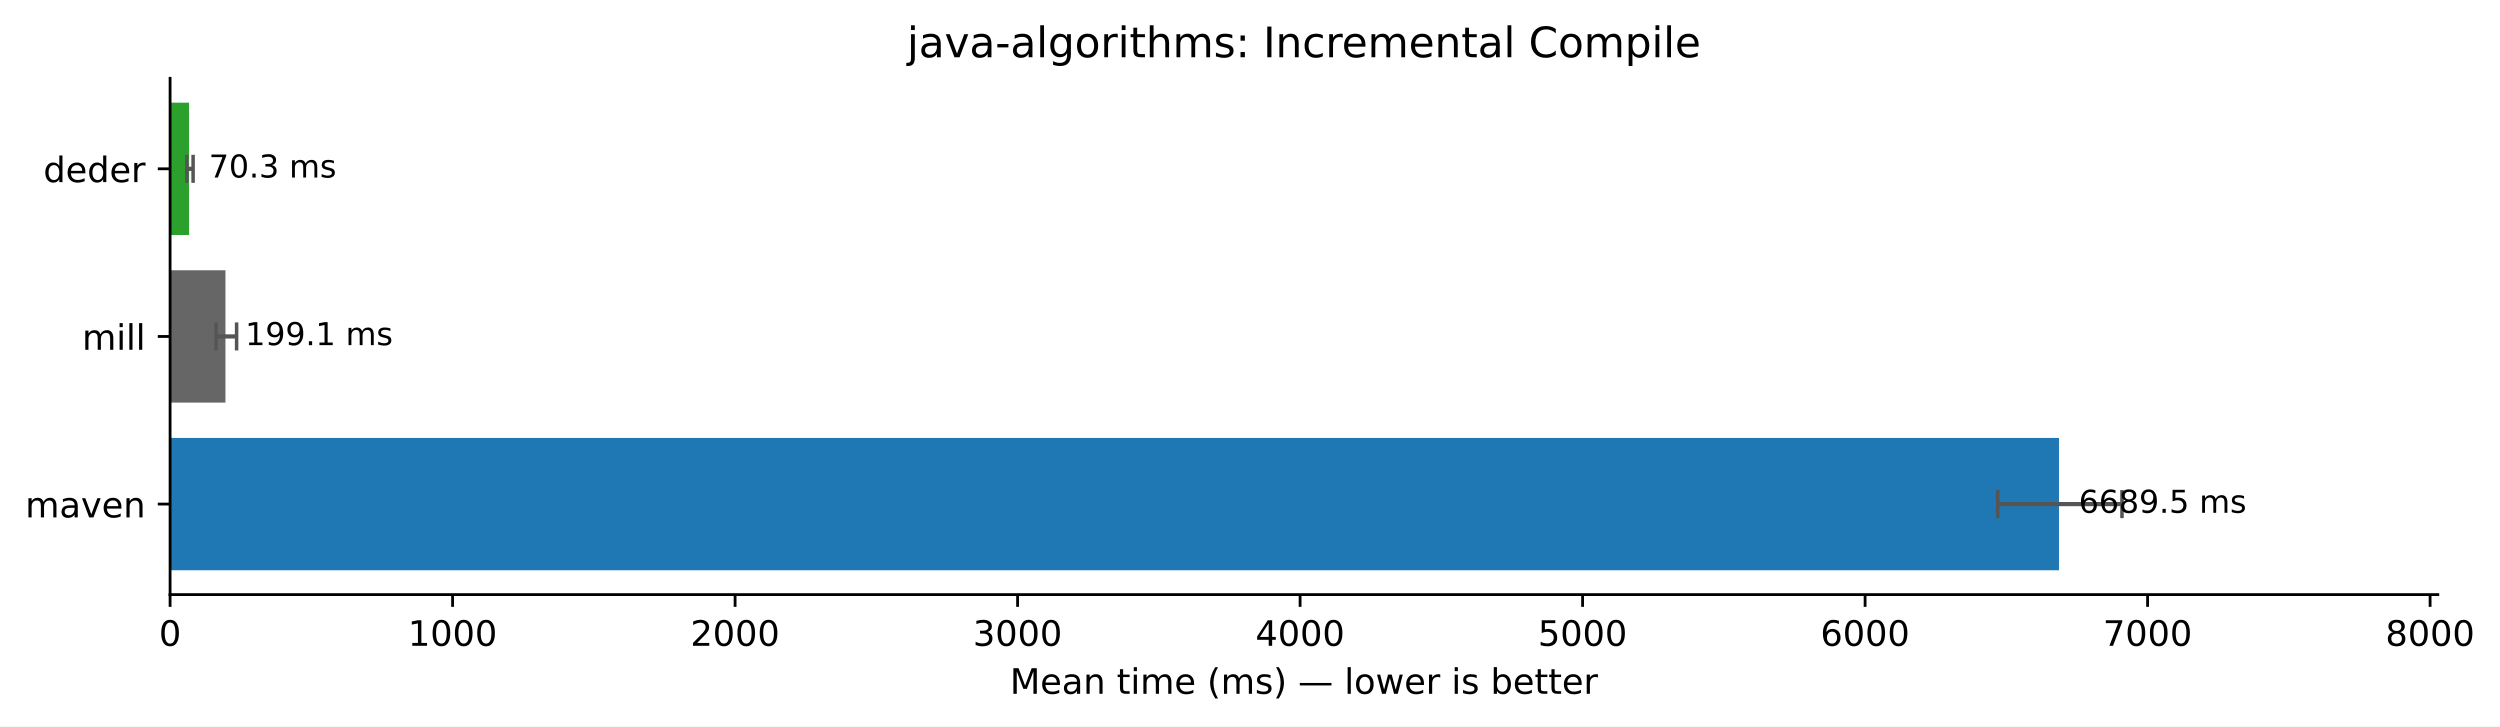
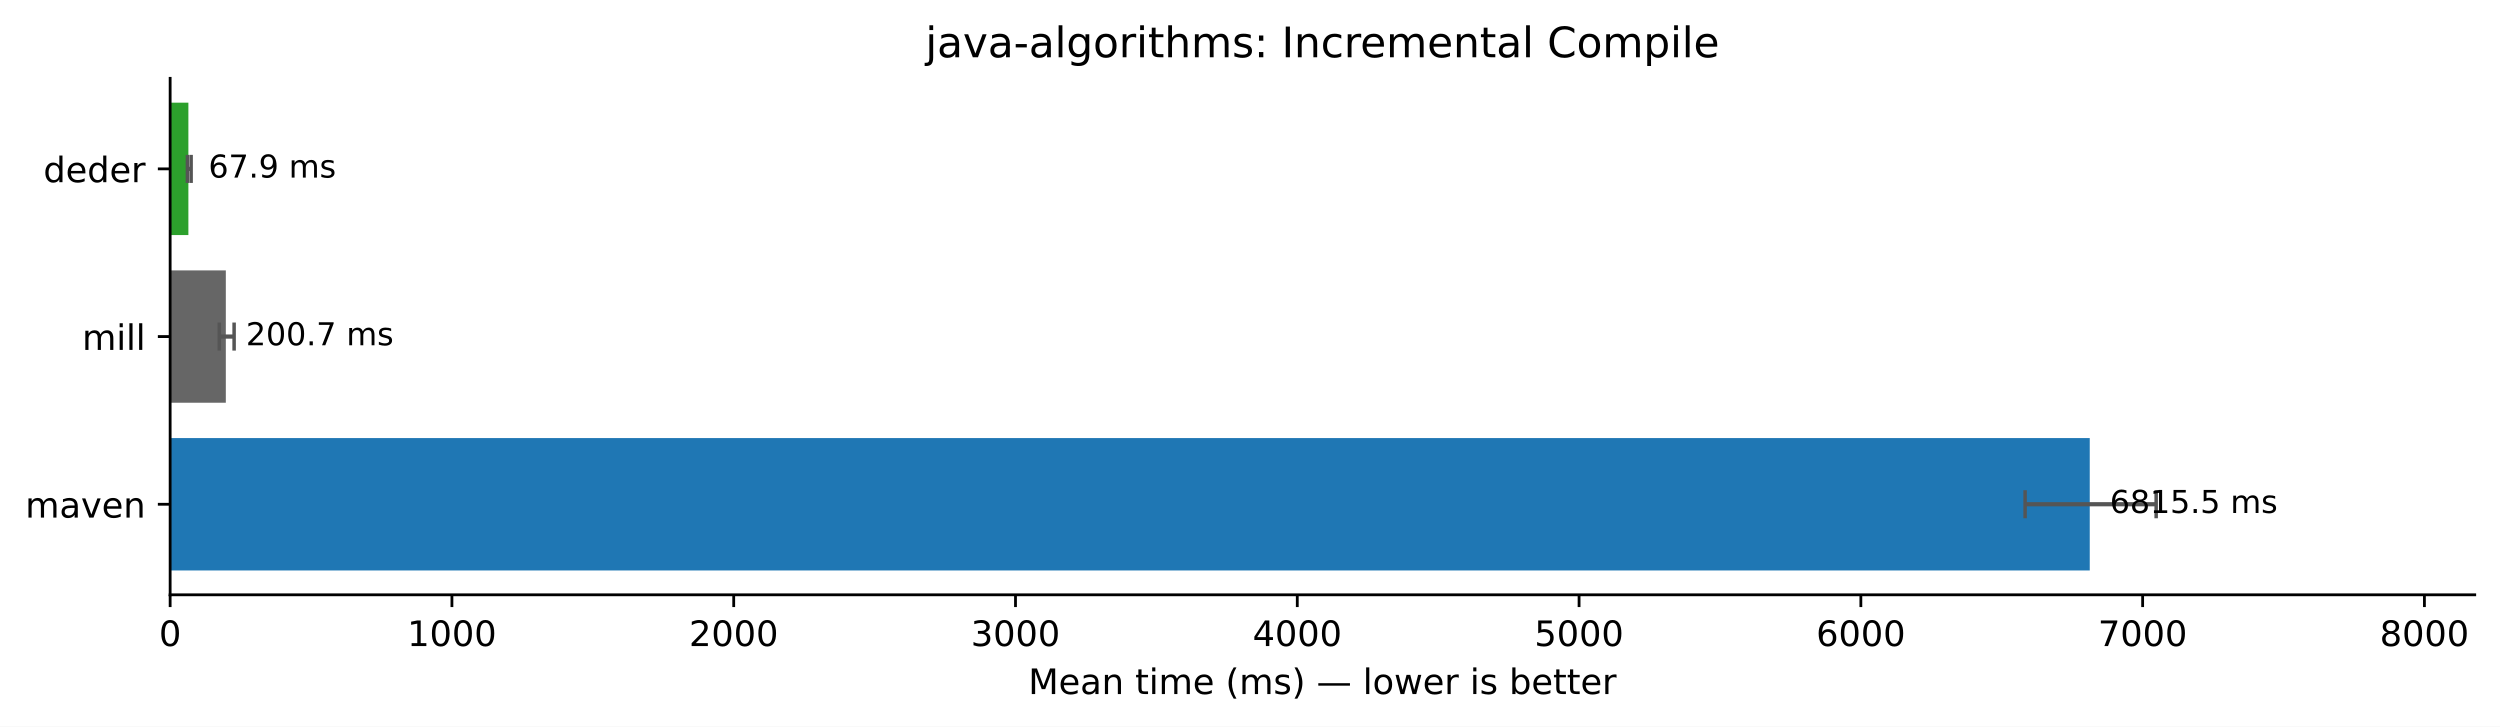
- <svg xmlns="http://www.w3.org/2000/svg" xmlns:xlink="http://www.w3.org/1999/xlink" width="712.567pt" height="207.034pt" viewBox="0 0 712.567 207.034" version="1.1">
+ <svg xmlns="http://www.w3.org/2000/svg" xmlns:xlink="http://www.w3.org/1999/xlink" width="712.325pt" height="207.034pt" viewBox="0 0 712.325 207.034" version="1.1">
  <defs>
    <style type="text/css">*{stroke-linejoin: round; stroke-linecap: butt}</style>
  </defs>
  <g id="figure_1">
    <g id="patch_1">
-       <path d="M 0 207.034  L 712.567 207.034  L 712.567 0  L 0 0  z " style="fill: #ffffff" />
+       <path d="M 0 207.034  L 712.325 207.034  L 712.325 0  L 0 0  z " style="fill: #ffffff" />
    </g>
    <g id="axes_1">
      <g id="patch_2">
-         <path d="M 48.478 169.478  L 694.845 169.478  L 694.845 22.318  L 48.478 22.318  z " style="fill: #ffffff" />
+         <path d="M 48.478 169.478  L 705.125 169.478  L 705.125 22.318  L 48.478 22.318  z " style="fill: #ffffff" />
      </g>
      <g id="patch_3">
-         <path d="M 48.478 162.789  L 587.117 162.789  L 587.117 124.566  L 48.478 124.566  z " clip-path="url(#p4e670e4df7)" style="fill: #1f77b4; stroke: #ffffff; stroke-width: 0.5; stroke-linejoin: miter" />
+         <path d="M 48.478 162.789  L 595.684 162.789  L 595.684 124.566  L 48.478 124.566  z " clip-path="url(#pfc5fda54a8)" style="fill: #1f77b4; stroke: #ffffff; stroke-width: 0.5; stroke-linejoin: miter" />
      </g>
      <g id="patch_4">
-         <path d="M 48.478 115.01  L 64.512 115.01  L 64.512 76.786  L 48.478 76.786  z " clip-path="url(#p4e670e4df7)" style="fill: #666666; stroke: #ffffff; stroke-width: 0.5; stroke-linejoin: miter" />
+         <path d="M 48.478 115.01  L 64.595 115.01  L 64.595 76.786  L 48.478 76.786  z " clip-path="url(#pfc5fda54a8)" style="fill: #666666; stroke: #ffffff; stroke-width: 0.5; stroke-linejoin: miter" />
      </g>
      <g id="patch_5">
-         <path d="M 48.478 67.231  L 54.138 67.231  L 54.138 29.007  L 48.478 29.007  z " clip-path="url(#p4e670e4df7)" style="fill: #2ca02c; stroke: #ffffff; stroke-width: 0.5; stroke-linejoin: miter" />
+         <path d="M 48.478 67.231  L 53.926 67.231  L 53.926 29.007  L 48.478 29.007  z " clip-path="url(#pfc5fda54a8)" style="fill: #2ca02c; stroke: #ffffff; stroke-width: 0.5; stroke-linejoin: miter" />
      </g>
      <g id="matplotlib.axis_1">
        <g id="xtick_1">
          <g id="line2d_1">
            <defs>
-               <path id="mee91431c97" d="M 0 0  L 0 3.5  " style="stroke: #000000; stroke-width: 0.8" />
+               <path id="m18e585e1a2" d="M 0 0  L 0 3.5  " style="stroke: #000000; stroke-width: 0.8" />
            </defs>
            <g>
-               <use xlink:href="#mee91431c97" x="48.478" y="169.478" style="stroke: #000000; stroke-width: 0.8" />
+               <use xlink:href="#m18e585e1a2" x="48.478" y="169.478" style="stroke: #000000; stroke-width: 0.8" />
            </g>
          </g>
          <g id="text_1">
            <g transform="translate(45.29688 184.0766) scale(0.1 -0.1)">
              <defs>
                <path id="DejaVuSans-30" d="M 2034 4250  Q 1547 4250 1301 3770  Q 1056 3291 1056 2328  Q 1056 1369 1301 889  Q 1547 409 2034 409  Q 2525 409 2770 889  Q 3016 1369 3016 2328  Q 3016 3291 2770 3770  Q 2525 4250 2034 4250  z M 2034 4750  Q 2819 4750 3233 4129  Q 3647 3509 3647 2328  Q 3647 1150 3233 529  Q 2819 -91 2034 -91  Q 1250 -91 836 529  Q 422 1150 422 2328  Q 422 3509 836 4129  Q 1250 4750 2034 4750  z " transform="scale(0.015625)" />
              </defs>
              <use xlink:href="#DejaVuSans-30" />
            </g>
          </g>
        </g>
        <g id="xtick_2">
          <g id="line2d_2">
            <g>
-               <use xlink:href="#mee91431c97" x="128.999" y="169.478" style="stroke: #000000; stroke-width: 0.8" />
+               <use xlink:href="#m18e585e1a2" x="128.767" y="169.478" style="stroke: #000000; stroke-width: 0.8" />
            </g>
          </g>
          <g id="text_2">
-             <g transform="translate(116.2736 184.0766) scale(0.1 -0.1)">
+             <g transform="translate(116.0421 184.0766) scale(0.1 -0.1)">
              <defs>
                <path id="DejaVuSans-31" d="M 794 531  L 1825 531  L 1825 4091  L 703 3866  L 703 4441  L 1819 4666  L 2450 4666  L 2450 531  L 3481 531  L 3481 0  L 794 0  L 794 531  z " transform="scale(0.015625)" />
              </defs>
              <use xlink:href="#DejaVuSans-31" />
              <use xlink:href="#DejaVuSans-30" transform="translate(63.62305 0)" />
              <use xlink:href="#DejaVuSans-30" transform="translate(127.2461 0)" />
              <use xlink:href="#DejaVuSans-30" transform="translate(190.8691 0)" />
            </g>
          </g>
        </g>
        <g id="xtick_3">
          <g id="line2d_3">
            <g>
-               <use xlink:href="#mee91431c97" x="209.519" y="169.478" style="stroke: #000000; stroke-width: 0.8" />
+               <use xlink:href="#m18e585e1a2" x="209.056" y="169.478" style="stroke: #000000; stroke-width: 0.8" />
            </g>
          </g>
          <g id="text_3">
-             <g transform="translate(196.7941 184.0766) scale(0.1 -0.1)">
+             <g transform="translate(196.331 184.0766) scale(0.1 -0.1)">
              <defs>
                <path id="DejaVuSans-32" d="M 1228 531  L 3431 531  L 3431 0  L 469 0  L 469 531  Q 828 903 1448 1529  Q 2069 2156 2228 2338  Q 2531 2678 2651 2914  Q 2772 3150 2772 3378  Q 2772 3750 2511 3984  Q 2250 4219 1831 4219  Q 1534 4219 1204 4116  Q 875 4013 500 3803  L 500 4441  Q 881 4594 1212 4672  Q 1544 4750 1819 4750  Q 2544 4750 2975 4387  Q 3406 4025 3406 3419  Q 3406 3131 3298 2873  Q 3191 2616 2906 2266  Q 2828 2175 2409 1742  Q 1991 1309 1228 531  z " transform="scale(0.015625)" />
              </defs>
              <use xlink:href="#DejaVuSans-32" />
              <use xlink:href="#DejaVuSans-30" transform="translate(63.62305 0)" />
              <use xlink:href="#DejaVuSans-30" transform="translate(127.2461 0)" />
              <use xlink:href="#DejaVuSans-30" transform="translate(190.8691 0)" />
            </g>
          </g>
        </g>
        <g id="xtick_4">
          <g id="line2d_4">
            <g>
-               <use xlink:href="#mee91431c97" x="290.04" y="169.478" style="stroke: #000000; stroke-width: 0.8" />
+               <use xlink:href="#m18e585e1a2" x="289.345" y="169.478" style="stroke: #000000; stroke-width: 0.8" />
            </g>
          </g>
          <g id="text_4">
-             <g transform="translate(277.3145 184.0766) scale(0.1 -0.1)">
+             <g transform="translate(276.6199 184.0766) scale(0.1 -0.1)">
              <defs>
                <path id="DejaVuSans-33" d="M 2597 2516  Q 3050 2419 3304 2112  Q 3559 1806 3559 1356  Q 3559 666 3084 287  Q 2609 -91 1734 -91  Q 1441 -91 1130 -33  Q 819 25 488 141  L 488 750  Q 750 597 1062 519  Q 1375 441 1716 441  Q 2309 441 2620 675  Q 2931 909 2931 1356  Q 2931 1769 2642 2001  Q 2353 2234 1838 2234  L 1294 2234  L 1294 2753  L 1863 2753  Q 2328 2753 2575 2939  Q 2822 3125 2822 3475  Q 2822 3834 2567 4026  Q 2313 4219 1838 4219  Q 1578 4219 1281 4162  Q 984 4106 628 3988  L 628 4550  Q 988 4650 1302 4700  Q 1616 4750 1894 4750  Q 2613 4750 3031 4423  Q 3450 4097 3450 3541  Q 3450 3153 3228 2886  Q 3006 2619 2597 2516  z " transform="scale(0.015625)" />
              </defs>
              <use xlink:href="#DejaVuSans-33" />
              <use xlink:href="#DejaVuSans-30" transform="translate(63.62305 0)" />
              <use xlink:href="#DejaVuSans-30" transform="translate(127.2461 0)" />
              <use xlink:href="#DejaVuSans-30" transform="translate(190.8691 0)" />
            </g>
          </g>
        </g>
        <g id="xtick_5">
          <g id="line2d_5">
            <g>
-               <use xlink:href="#mee91431c97" x="370.56" y="169.478" style="stroke: #000000; stroke-width: 0.8" />
+               <use xlink:href="#m18e585e1a2" x="369.634" y="169.478" style="stroke: #000000; stroke-width: 0.8" />
            </g>
          </g>
          <g id="text_5">
-             <g transform="translate(357.835 184.0766) scale(0.1 -0.1)">
+             <g transform="translate(356.9088 184.0766) scale(0.1 -0.1)">
              <defs>
                <path id="DejaVuSans-34" d="M 2419 4116  L 825 1625  L 2419 1625  L 2419 4116  z M 2253 4666  L 3047 4666  L 3047 1625  L 3713 1625  L 3713 1100  L 3047 1100  L 3047 0  L 2419 0  L 2419 1100  L 313 1100  L 313 1709  L 2253 4666  z " transform="scale(0.015625)" />
              </defs>
              <use xlink:href="#DejaVuSans-34" />
              <use xlink:href="#DejaVuSans-30" transform="translate(63.62305 0)" />
              <use xlink:href="#DejaVuSans-30" transform="translate(127.2461 0)" />
              <use xlink:href="#DejaVuSans-30" transform="translate(190.8691 0)" />
            </g>
          </g>
        </g>
        <g id="xtick_6">
          <g id="line2d_6">
            <g>
-               <use xlink:href="#mee91431c97" x="451.08" y="169.478" style="stroke: #000000; stroke-width: 0.8" />
+               <use xlink:href="#m18e585e1a2" x="449.923" y="169.478" style="stroke: #000000; stroke-width: 0.8" />
            </g>
          </g>
          <g id="text_6">
-             <g transform="translate(438.3555 184.0766) scale(0.1 -0.1)">
+             <g transform="translate(437.1978 184.0766) scale(0.1 -0.1)">
              <defs>
                <path id="DejaVuSans-35" d="M 691 4666  L 3169 4666  L 3169 4134  L 1269 4134  L 1269 2991  Q 1406 3038 1543 3061  Q 1681 3084 1819 3084  Q 2600 3084 3056 2656  Q 3513 2228 3513 1497  Q 3513 744 3044 326  Q 2575 -91 1722 -91  Q 1428 -91 1123 -41  Q 819 9 494 109  L 494 744  Q 775 591 1075 516  Q 1375 441 1709 441  Q 2250 441 2565 725  Q 2881 1009 2881 1497  Q 2881 1984 2565 2268  Q 2250 2553 1709 2553  Q 1456 2553 1204 2497  Q 953 2441 691 2322  L 691 4666  z " transform="scale(0.015625)" />
              </defs>
              <use xlink:href="#DejaVuSans-35" />
              <use xlink:href="#DejaVuSans-30" transform="translate(63.62305 0)" />
              <use xlink:href="#DejaVuSans-30" transform="translate(127.2461 0)" />
              <use xlink:href="#DejaVuSans-30" transform="translate(190.8691 0)" />
            </g>
          </g>
        </g>
        <g id="xtick_7">
          <g id="line2d_7">
            <g>
-               <use xlink:href="#mee91431c97" x="531.601" y="169.478" style="stroke: #000000; stroke-width: 0.8" />
+               <use xlink:href="#m18e585e1a2" x="530.212" y="169.478" style="stroke: #000000; stroke-width: 0.8" />
            </g>
          </g>
          <g id="text_7">
-             <g transform="translate(518.876 184.0766) scale(0.1 -0.1)">
+             <g transform="translate(517.4867 184.0766) scale(0.1 -0.1)">
              <defs>
                <path id="DejaVuSans-36" d="M 2113 2584  Q 1688 2584 1439 2293  Q 1191 2003 1191 1497  Q 1191 994 1439 701  Q 1688 409 2113 409  Q 2538 409 2786 701  Q 3034 994 3034 1497  Q 3034 2003 2786 2293  Q 2538 2584 2113 2584  z M 3366 4563  L 3366 3988  Q 3128 4100 2886 4159  Q 2644 4219 2406 4219  Q 1781 4219 1451 3797  Q 1122 3375 1075 2522  Q 1259 2794 1537 2939  Q 1816 3084 2150 3084  Q 2853 3084 3261 2657  Q 3669 2231 3669 1497  Q 3669 778 3244 343  Q 2819 -91 2113 -91  Q 1303 -91 875 529  Q 447 1150 447 2328  Q 447 3434 972 4092  Q 1497 4750 2381 4750  Q 2619 4750 2861 4703  Q 3103 4656 3366 4563  z " transform="scale(0.015625)" />
              </defs>
              <use xlink:href="#DejaVuSans-36" />
              <use xlink:href="#DejaVuSans-30" transform="translate(63.62305 0)" />
              <use xlink:href="#DejaVuSans-30" transform="translate(127.2461 0)" />
              <use xlink:href="#DejaVuSans-30" transform="translate(190.8691 0)" />
            </g>
          </g>
        </g>
        <g id="xtick_8">
          <g id="line2d_8">
            <g>
-               <use xlink:href="#mee91431c97" x="612.121" y="169.478" style="stroke: #000000; stroke-width: 0.8" />
+               <use xlink:href="#m18e585e1a2" x="610.501" y="169.478" style="stroke: #000000; stroke-width: 0.8" />
            </g>
          </g>
          <g id="text_8">
-             <g transform="translate(599.3964 184.0766) scale(0.1 -0.1)">
+             <g transform="translate(597.7756 184.0766) scale(0.1 -0.1)">
              <defs>
                <path id="DejaVuSans-37" d="M 525 4666  L 3525 4666  L 3525 4397  L 1831 0  L 1172 0  L 2766 4134  L 525 4134  L 525 4666  z " transform="scale(0.015625)" />
              </defs>
              <use xlink:href="#DejaVuSans-37" />
              <use xlink:href="#DejaVuSans-30" transform="translate(63.62305 0)" />
              <use xlink:href="#DejaVuSans-30" transform="translate(127.2461 0)" />
              <use xlink:href="#DejaVuSans-30" transform="translate(190.8691 0)" />
            </g>
          </g>
        </g>
        <g id="xtick_9">
          <g id="line2d_9">
            <g>
-               <use xlink:href="#mee91431c97" x="692.642" y="169.478" style="stroke: #000000; stroke-width: 0.8" />
+               <use xlink:href="#m18e585e1a2" x="690.79" y="169.478" style="stroke: #000000; stroke-width: 0.8" />
            </g>
          </g>
          <g id="text_9">
-             <g transform="translate(679.9169 184.0766) scale(0.1 -0.1)">
+             <g transform="translate(678.0646 184.0766) scale(0.1 -0.1)">
              <defs>
                <path id="DejaVuSans-38" d="M 2034 2216  Q 1584 2216 1326 1975  Q 1069 1734 1069 1313  Q 1069 891 1326 650  Q 1584 409 2034 409  Q 2484 409 2743 651  Q 3003 894 3003 1313  Q 3003 1734 2745 1975  Q 2488 2216 2034 2216  z M 1403 2484  Q 997 2584 770 2862  Q 544 3141 544 3541  Q 544 4100 942 4425  Q 1341 4750 2034 4750  Q 2731 4750 3128 4425  Q 3525 4100 3525 3541  Q 3525 3141 3298 2862  Q 3072 2584 2669 2484  Q 3125 2378 3379 2068  Q 3634 1759 3634 1313  Q 3634 634 3220 271  Q 2806 -91 2034 -91  Q 1263 -91 848 271  Q 434 634 434 1313  Q 434 1759 690 2068  Q 947 2378 1403 2484  z M 1172 3481  Q 1172 3119 1398 2916  Q 1625 2713 2034 2713  Q 2441 2713 2670 2916  Q 2900 3119 2900 3481  Q 2900 3844 2670 4047  Q 2441 4250 2034 4250  Q 1625 4250 1398 4047  Q 1172 3844 1172 3481  z " transform="scale(0.015625)" />
              </defs>
              <use xlink:href="#DejaVuSans-38" />
              <use xlink:href="#DejaVuSans-30" transform="translate(63.62305 0)" />
              <use xlink:href="#DejaVuSans-30" transform="translate(127.2461 0)" />
              <use xlink:href="#DejaVuSans-30" transform="translate(190.8691 0)" />
            </g>
          </g>
        </g>
        <g id="text_10">
-           <g transform="translate(287.8648 197.7547) scale(0.1 -0.1)">
+           <g transform="translate(293.0046 197.7547) scale(0.1 -0.1)">
            <defs>
              <path id="DejaVuSans-4d" d="M 628 4666  L 1569 4666  L 2759 1491  L 3956 4666  L 4897 4666  L 4897 0  L 4281 0  L 4281 4097  L 3078 897  L 2444 897  L 1241 4097  L 1241 0  L 628 0  L 628 4666  z " transform="scale(0.015625)" />
              <path id="DejaVuSans-65" d="M 3597 1894  L 3597 1613  L 953 1613  Q 991 1019 1311 708  Q 1631 397 2203 397  Q 2534 397 2845 478  Q 3156 559 3463 722  L 3463 178  Q 3153 47 2828 -22  Q 2503 -91 2169 -91  Q 1331 -91 842 396  Q 353 884 353 1716  Q 353 2575 817 3079  Q 1281 3584 2069 3584  Q 2775 3584 3186 3129  Q 3597 2675 3597 1894  z M 3022 2063  Q 3016 2534 2758 2815  Q 2500 3097 2075 3097  Q 1594 3097 1305 2825  Q 1016 2553 972 2059  L 3022 2063  z " transform="scale(0.015625)" />
              <path id="DejaVuSans-61" d="M 2194 1759  Q 1497 1759 1228 1600  Q 959 1441 959 1056  Q 959 750 1161 570  Q 1363 391 1709 391  Q 2188 391 2477 730  Q 2766 1069 2766 1631  L 2766 1759  L 2194 1759  z M 3341 1997  L 3341 0  L 2766 0  L 2766 531  Q 2569 213 2275 61  Q 1981 -91 1556 -91  Q 1019 -91 701 211  Q 384 513 384 1019  Q 384 1609 779 1909  Q 1175 2209 1959 2209  L 2766 2209  L 2766 2266  Q 2766 2663 2505 2880  Q 2244 3097 1772 3097  Q 1472 3097 1187 3025  Q 903 2953 641 2809  L 641 3341  Q 956 3463 1253 3523  Q 1550 3584 1831 3584  Q 2591 3584 2966 3190  Q 3341 2797 3341 1997  z " transform="scale(0.015625)" />
              <path id="DejaVuSans-6e" d="M 3513 2113  L 3513 0  L 2938 0  L 2938 2094  Q 2938 2591 2744 2837  Q 2550 3084 2163 3084  Q 1697 3084 1428 2787  Q 1159 2491 1159 1978  L 1159 0  L 581 0  L 581 3500  L 1159 3500  L 1159 2956  Q 1366 3272 1645 3428  Q 1925 3584 2291 3584  Q 2894 3584 3203 3211  Q 3513 2838 3513 2113  z " transform="scale(0.015625)" />
              <path id="DejaVuSans-20" transform="scale(0.015625)" />
              <path id="DejaVuSans-74" d="M 1172 4494  L 1172 3500  L 2356 3500  L 2356 3053  L 1172 3053  L 1172 1153  Q 1172 725 1289 603  Q 1406 481 1766 481  L 2356 481  L 2356 0  L 1766 0  Q 1100 0 847 248  Q 594 497 594 1153  L 594 3053  L 172 3053  L 172 3500  L 594 3500  L 594 4494  L 1172 4494  z " transform="scale(0.015625)" />
              <path id="DejaVuSans-69" d="M 603 3500  L 1178 3500  L 1178 0  L 603 0  L 603 3500  z M 603 4863  L 1178 4863  L 1178 4134  L 603 4134  L 603 4863  z " transform="scale(0.015625)" />
              <path id="DejaVuSans-6d" d="M 3328 2828  Q 3544 3216 3844 3400  Q 4144 3584 4550 3584  Q 5097 3584 5394 3201  Q 5691 2819 5691 2113  L 5691 0  L 5113 0  L 5113 2094  Q 5113 2597 4934 2840  Q 4756 3084 4391 3084  Q 3944 3084 3684 2787  Q 3425 2491 3425 1978  L 3425 0  L 2847 0  L 2847 2094  Q 2847 2600 2669 2842  Q 2491 3084 2119 3084  Q 1678 3084 1418 2786  Q 1159 2488 1159 1978  L 1159 0  L 581 0  L 581 3500  L 1159 3500  L 1159 2956  Q 1356 3278 1631 3431  Q 1906 3584 2284 3584  Q 2666 3584 2933 3390  Q 3200 3197 3328 2828  z " transform="scale(0.015625)" />
              <path id="DejaVuSans-28" d="M 1984 4856  Q 1566 4138 1362 3434  Q 1159 2731 1159 2009  Q 1159 1288 1364 580  Q 1569 -128 1984 -844  L 1484 -844  Q 1016 -109 783 600  Q 550 1309 550 2009  Q 550 2706 781 3412  Q 1013 4119 1484 4856  L 1984 4856  z " transform="scale(0.015625)" />
              <path id="DejaVuSans-73" d="M 2834 3397  L 2834 2853  Q 2591 2978 2328 3040  Q 2066 3103 1784 3103  Q 1356 3103 1142 2972  Q 928 2841 928 2578  Q 928 2378 1081 2264  Q 1234 2150 1697 2047  L 1894 2003  Q 2506 1872 2764 1633  Q 3022 1394 3022 966  Q 3022 478 2636 193  Q 2250 -91 1575 -91  Q 1294 -91 989 -36  Q 684 19 347 128  L 347 722  Q 666 556 975 473  Q 1284 391 1588 391  Q 1994 391 2212 530  Q 2431 669 2431 922  Q 2431 1156 2273 1281  Q 2116 1406 1581 1522  L 1381 1569  Q 847 1681 609 1914  Q 372 2147 372 2553  Q 372 3047 722 3315  Q 1072 3584 1716 3584  Q 2034 3584 2315 3537  Q 2597 3491 2834 3397  z " transform="scale(0.015625)" />
              <path id="DejaVuSans-29" d="M 513 4856  L 1013 4856  Q 1481 4119 1714 3412  Q 1947 2706 1947 2009  Q 1947 1309 1714 600  Q 1481 -109 1013 -844  L 513 -844  Q 928 -128 1133 580  Q 1338 1288 1338 2009  Q 1338 2731 1133 3434  Q 928 4138 513 4856  z " transform="scale(0.015625)" />
              <path id="DejaVuSans-2014" d="M 313 1978  L 6088 1978  L 6088 1528  L 313 1528  L 313 1978  z " transform="scale(0.015625)" />
              <path id="DejaVuSans-6c" d="M 603 4863  L 1178 4863  L 1178 0  L 603 0  L 603 4863  z " transform="scale(0.015625)" />
              <path id="DejaVuSans-6f" d="M 1959 3097  Q 1497 3097 1228 2736  Q 959 2375 959 1747  Q 959 1119 1226 758  Q 1494 397 1959 397  Q 2419 397 2687 759  Q 2956 1122 2956 1747  Q 2956 2369 2687 2733  Q 2419 3097 1959 3097  z M 1959 3584  Q 2709 3584 3137 3096  Q 3566 2609 3566 1747  Q 3566 888 3137 398  Q 2709 -91 1959 -91  Q 1206 -91 779 398  Q 353 888 353 1747  Q 353 2609 779 3096  Q 1206 3584 1959 3584  z " transform="scale(0.015625)" />
              <path id="DejaVuSans-77" d="M 269 3500  L 844 3500  L 1563 769  L 2278 3500  L 2956 3500  L 3675 769  L 4391 3500  L 4966 3500  L 4050 0  L 3372 0  L 2619 2869  L 1863 0  L 1184 0  L 269 3500  z " transform="scale(0.015625)" />
              <path id="DejaVuSans-72" d="M 2631 2963  Q 2534 3019 2420 3045  Q 2306 3072 2169 3072  Q 1681 3072 1420 2755  Q 1159 2438 1159 1844  L 1159 0  L 581 0  L 581 3500  L 1159 3500  L 1159 2956  Q 1341 3275 1631 3429  Q 1922 3584 2338 3584  Q 2397 3584 2469 3576  Q 2541 3569 2628 3553  L 2631 2963  z " transform="scale(0.015625)" />
              <path id="DejaVuSans-62" d="M 3116 1747  Q 3116 2381 2855 2742  Q 2594 3103 2138 3103  Q 1681 3103 1420 2742  Q 1159 2381 1159 1747  Q 1159 1113 1420 752  Q 1681 391 2138 391  Q 2594 391 2855 752  Q 3116 1113 3116 1747  z M 1159 2969  Q 1341 3281 1617 3432  Q 1894 3584 2278 3584  Q 2916 3584 3314 3078  Q 3713 2572 3713 1747  Q 3713 922 3314 415  Q 2916 -91 2278 -91  Q 1894 -91 1617 61  Q 1341 213 1159 525  L 1159 0  L 581 0  L 581 4863  L 1159 4863  L 1159 2969  z " transform="scale(0.015625)" />
            </defs>
            <use xlink:href="#DejaVuSans-4d" />
            <use xlink:href="#DejaVuSans-65" transform="translate(86.2793 0)" />
            <use xlink:href="#DejaVuSans-61" transform="translate(147.8027 0)" />
            <use xlink:href="#DejaVuSans-6e" transform="translate(209.082 0)" />
            <use xlink:href="#DejaVuSans-20" transform="translate(272.4609 0)" />
            <use xlink:href="#DejaVuSans-74" transform="translate(304.248 0)" />
            <use xlink:href="#DejaVuSans-69" transform="translate(343.457 0)" />
            <use xlink:href="#DejaVuSans-6d" transform="translate(371.2402 0)" />
            <use xlink:href="#DejaVuSans-65" transform="translate(468.6523 0)" />
            <use xlink:href="#DejaVuSans-20" transform="translate(530.1758 0)" />
            <use xlink:href="#DejaVuSans-28" transform="translate(561.9629 0)" />
            <use xlink:href="#DejaVuSans-6d" transform="translate(600.9766 0)" />
            <use xlink:href="#DejaVuSans-73" transform="translate(698.3887 0)" />
            <use xlink:href="#DejaVuSans-29" transform="translate(750.4883 0)" />
            <use xlink:href="#DejaVuSans-20" transform="translate(789.502 0)" />
            <use xlink:href="#DejaVuSans-2014" transform="translate(821.2891 0)" />
            <use xlink:href="#DejaVuSans-20" transform="translate(921.2891 0)" />
            <use xlink:href="#DejaVuSans-6c" transform="translate(953.0762 0)" />
            <use xlink:href="#DejaVuSans-6f" transform="translate(980.8594 0)" />
            <use xlink:href="#DejaVuSans-77" transform="translate(1042.041 0)" />
            <use xlink:href="#DejaVuSans-65" transform="translate(1123.828 0)" />
            <use xlink:href="#DejaVuSans-72" transform="translate(1185.352 0)" />
            <use xlink:href="#DejaVuSans-20" transform="translate(1226.465 0)" />
            <use xlink:href="#DejaVuSans-69" transform="translate(1258.252 0)" />
            <use xlink:href="#DejaVuSans-73" transform="translate(1286.035 0)" />
            <use xlink:href="#DejaVuSans-20" transform="translate(1338.135 0)" />
            <use xlink:href="#DejaVuSans-62" transform="translate(1369.922 0)" />
            <use xlink:href="#DejaVuSans-65" transform="translate(1433.398 0)" />
            <use xlink:href="#DejaVuSans-74" transform="translate(1494.922 0)" />
            <use xlink:href="#DejaVuSans-74" transform="translate(1534.131 0)" />
            <use xlink:href="#DejaVuSans-65" transform="translate(1573.34 0)" />
            <use xlink:href="#DejaVuSans-72" transform="translate(1634.863 0)" />
          </g>
        </g>
      </g>
      <g id="matplotlib.axis_2">
        <g id="ytick_1">
          <g id="line2d_10">
            <defs>
-               <path id="m3d2eb8fe8b" d="M 0 0  L -3.5 0  " style="stroke: #000000; stroke-width: 0.8" />
+               <path id="m6024bbb07e" d="M 0 0  L -3.5 0  " style="stroke: #000000; stroke-width: 0.8" />
            </defs>
            <g>
-               <use xlink:href="#m3d2eb8fe8b" x="48.478" y="143.677" style="stroke: #000000; stroke-width: 0.8" />
+               <use xlink:href="#m6024bbb07e" x="48.478" y="143.677" style="stroke: #000000; stroke-width: 0.8" />
            </g>
          </g>
          <g id="text_11">
            <g transform="translate(7.2 147.4766) scale(0.1 -0.1)">
              <defs>
                <path id="DejaVuSans-76" d="M 191 3500  L 800 3500  L 1894 563  L 2988 3500  L 3597 3500  L 2284 0  L 1503 0  L 191 3500  z " transform="scale(0.015625)" />
              </defs>
              <use xlink:href="#DejaVuSans-6d" />
              <use xlink:href="#DejaVuSans-61" transform="translate(97.41211 0)" />
              <use xlink:href="#DejaVuSans-76" transform="translate(158.6914 0)" />
              <use xlink:href="#DejaVuSans-65" transform="translate(217.8711 0)" />
              <use xlink:href="#DejaVuSans-6e" transform="translate(279.3945 0)" />
            </g>
          </g>
        </g>
        <g id="ytick_2">
          <g id="line2d_11">
            <g>
-               <use xlink:href="#m3d2eb8fe8b" x="48.478" y="95.898" style="stroke: #000000; stroke-width: 0.8" />
+               <use xlink:href="#m6024bbb07e" x="48.478" y="95.898" style="stroke: #000000; stroke-width: 0.8" />
            </g>
          </g>
          <g id="text_12">
            <g transform="translate(23.40312 99.69734) scale(0.1 -0.1)">
              <use xlink:href="#DejaVuSans-6d" />
              <use xlink:href="#DejaVuSans-69" transform="translate(97.41211 0)" />
              <use xlink:href="#DejaVuSans-6c" transform="translate(125.1953 0)" />
              <use xlink:href="#DejaVuSans-6c" transform="translate(152.9785 0)" />
            </g>
          </g>
        </g>
        <g id="ytick_3">
          <g id="line2d_12">
            <g>
-               <use xlink:href="#m3d2eb8fe8b" x="48.478" y="48.119" style="stroke: #000000; stroke-width: 0.8" />
+               <use xlink:href="#m6024bbb07e" x="48.478" y="48.119" style="stroke: #000000; stroke-width: 0.8" />
            </g>
          </g>
          <g id="text_13">
            <g transform="translate(12.36406 51.91812) scale(0.1 -0.1)">
              <defs>
                <path id="DejaVuSans-64" d="M 2906 2969  L 2906 4863  L 3481 4863  L 3481 0  L 2906 0  L 2906 525  Q 2725 213 2448 61  Q 2172 -91 1784 -91  Q 1150 -91 751 415  Q 353 922 353 1747  Q 353 2572 751 3078  Q 1150 3584 1784 3584  Q 2172 3584 2448 3432  Q 2725 3281 2906 2969  z M 947 1747  Q 947 1113 1208 752  Q 1469 391 1925 391  Q 2381 391 2643 752  Q 2906 1113 2906 1747  Q 2906 2381 2643 2742  Q 2381 3103 1925 3103  Q 1469 3103 1208 2742  Q 947 2381 947 1747  z " transform="scale(0.015625)" />
              </defs>
              <use xlink:href="#DejaVuSans-64" />
              <use xlink:href="#DejaVuSans-65" transform="translate(63.47656 0)" />
              <use xlink:href="#DejaVuSans-64" transform="translate(125 0)" />
              <use xlink:href="#DejaVuSans-65" transform="translate(188.4766 0)" />
              <use xlink:href="#DejaVuSans-72" transform="translate(250 0)" />
            </g>
          </g>
        </g>
      </g>
      <g id="LineCollection_1">
-         <path d="M 569.417 143.677  L 604.818 143.677  " clip-path="url(#p4e670e4df7)" style="fill: none; stroke: #555555; stroke-width: 1.2" />
-         <path d="M 61.587 95.898  L 67.438 95.898  " clip-path="url(#p4e670e4df7)" style="fill: none; stroke: #555555; stroke-width: 1.2" />
-         <path d="M 53.237 48.119  L 55.04 48.119  " clip-path="url(#p4e670e4df7)" style="fill: none; stroke: #555555; stroke-width: 1.2" />
+         <path d="M 577.011 143.677  L 614.356 143.677  " clip-path="url(#pfc5fda54a8)" style="fill: none; stroke: #555555; stroke-width: 1.2" />
+         <path d="M 62.484 95.898  L 66.706 95.898  " clip-path="url(#pfc5fda54a8)" style="fill: none; stroke: #555555; stroke-width: 1.2" />
+         <path d="M 53.396 48.119  L 54.457 48.119  " clip-path="url(#pfc5fda54a8)" style="fill: none; stroke: #555555; stroke-width: 1.2" />
      </g>
      <g id="line2d_13">
        <defs>
-           <path id="m8f0d459f68" d="M 0 4  L 0 -4  " style="stroke: #555555" />
+           <path id="m79a3b94dd8" d="M 0 4  L 0 -4  " style="stroke: #555555" />
        </defs>
-         <g clip-path="url(#p4e670e4df7)">
-           <use xlink:href="#m8f0d459f68" x="569.417" y="143.677" style="fill: #1f77b4; stroke: #555555" />
-           <use xlink:href="#m8f0d459f68" x="61.587" y="95.898" style="fill: #1f77b4; stroke: #555555" />
-           <use xlink:href="#m8f0d459f68" x="53.237" y="48.119" style="fill: #1f77b4; stroke: #555555" />
+         <g clip-path="url(#pfc5fda54a8)">
+           <use xlink:href="#m79a3b94dd8" x="577.011" y="143.677" style="fill: #1f77b4; stroke: #555555" />
+           <use xlink:href="#m79a3b94dd8" x="62.484" y="95.898" style="fill: #1f77b4; stroke: #555555" />
+           <use xlink:href="#m79a3b94dd8" x="53.396" y="48.119" style="fill: #1f77b4; stroke: #555555" />
        </g>
      </g>
      <g id="line2d_14">
-         <g clip-path="url(#p4e670e4df7)">
-           <use xlink:href="#m8f0d459f68" x="604.818" y="143.677" style="fill: #1f77b4; stroke: #555555" />
-           <use xlink:href="#m8f0d459f68" x="67.438" y="95.898" style="fill: #1f77b4; stroke: #555555" />
-           <use xlink:href="#m8f0d459f68" x="55.04" y="48.119" style="fill: #1f77b4; stroke: #555555" />
+         <g clip-path="url(#pfc5fda54a8)">
+           <use xlink:href="#m79a3b94dd8" x="614.356" y="143.677" style="fill: #1f77b4; stroke: #555555" />
+           <use xlink:href="#m79a3b94dd8" x="66.706" y="95.898" style="fill: #1f77b4; stroke: #555555" />
+           <use xlink:href="#m79a3b94dd8" x="54.457" y="48.119" style="fill: #1f77b4; stroke: #555555" />
        </g>
      </g>
      <g id="patch_6">
        <path d="M 48.478 169.478  L 48.478 22.318  " style="fill: none; stroke: #000000; stroke-width: 0.8; stroke-linejoin: miter; stroke-linecap: square" />
      </g>
      <g id="patch_7">
-         <path d="M 48.478 169.478  L 694.845 169.478  " style="fill: none; stroke: #000000; stroke-width: 0.8; stroke-linejoin: miter; stroke-linecap: square" />
+         <path d="M 48.478 169.478  L 705.125 169.478  " style="fill: none; stroke: #000000; stroke-width: 0.8; stroke-linejoin: miter; stroke-linecap: square" />
      </g>
      <g id="text_14">
-         <g transform="translate(592.5038 146.1608) scale(0.09 -0.09)">
+         <g transform="translate(601.1558 146.1608) scale(0.09 -0.09)">
          <defs>
-             <path id="DejaVuSans-39" d="M 703 97  L 703 672  Q 941 559 1184 500  Q 1428 441 1663 441  Q 2288 441 2617 861  Q 2947 1281 2994 2138  Q 2813 1869 2534 1725  Q 2256 1581 1919 1581  Q 1219 1581 811 2004  Q 403 2428 403 3163  Q 403 3881 828 4315  Q 1253 4750 1959 4750  Q 2769 4750 3195 4129  Q 3622 3509 3622 2328  Q 3622 1225 3098 567  Q 2575 -91 1691 -91  Q 1453 -91 1209 -44  Q 966 3 703 97  z M 1959 2075  Q 2384 2075 2632 2365  Q 2881 2656 2881 3163  Q 2881 3666 2632 3958  Q 2384 4250 1959 4250  Q 1534 4250 1286 3958  Q 1038 3666 1038 3163  Q 1038 2656 1286 2365  Q 1534 2075 1959 2075  z " transform="scale(0.015625)" />
            <path id="DejaVuSans-2e" d="M 684 794  L 1344 794  L 1344 0  L 684 0  L 684 794  z " transform="scale(0.015625)" />
          </defs>
          <use xlink:href="#DejaVuSans-36" />
-           <use xlink:href="#DejaVuSans-36" transform="translate(63.62305 0)" />
-           <use xlink:href="#DejaVuSans-38" transform="translate(127.2461 0)" />
-           <use xlink:href="#DejaVuSans-39" transform="translate(190.8691 0)" />
+           <use xlink:href="#DejaVuSans-38" transform="translate(63.62305 0)" />
+           <use xlink:href="#DejaVuSans-31" transform="translate(127.2461 0)" />
+           <use xlink:href="#DejaVuSans-35" transform="translate(190.8691 0)" />
          <use xlink:href="#DejaVuSans-2e" transform="translate(254.4922 0)" />
          <use xlink:href="#DejaVuSans-35" transform="translate(286.2793 0)" />
          <use xlink:href="#DejaVuSans-20" transform="translate(349.9023 0)" />
          <use xlink:href="#DejaVuSans-6d" transform="translate(381.6895 0)" />
          <use xlink:href="#DejaVuSans-73" transform="translate(479.1016 0)" />
        </g>
      </g>
      <g id="text_15">
-         <g transform="translate(69.89852 98.38156) scale(0.09 -0.09)">
-           <use xlink:href="#DejaVuSans-31" />
-           <use xlink:href="#DejaVuSans-39" transform="translate(63.62305 0)" />
-           <use xlink:href="#DejaVuSans-39" transform="translate(127.2461 0)" />
+         <g transform="translate(70.0675 98.38156) scale(0.09 -0.09)">
+           <use xlink:href="#DejaVuSans-32" />
+           <use xlink:href="#DejaVuSans-30" transform="translate(63.62305 0)" />
+           <use xlink:href="#DejaVuSans-30" transform="translate(127.2461 0)" />
          <use xlink:href="#DejaVuSans-2e" transform="translate(190.8691 0)" />
-           <use xlink:href="#DejaVuSans-31" transform="translate(222.6562 0)" />
+           <use xlink:href="#DejaVuSans-37" transform="translate(222.6562 0)" />
          <use xlink:href="#DejaVuSans-20" transform="translate(286.2793 0)" />
          <use xlink:href="#DejaVuSans-6d" transform="translate(318.0664 0)" />
          <use xlink:href="#DejaVuSans-73" transform="translate(415.4785 0)" />
        </g>
      </g>
      <g id="text_16">
-         <g transform="translate(59.52471 50.60234) scale(0.09 -0.09)">
-           <use xlink:href="#DejaVuSans-37" />
-           <use xlink:href="#DejaVuSans-30" transform="translate(63.62305 0)" />
+         <g transform="translate(59.39849 50.60234) scale(0.09 -0.09)">
+           <defs>
+             <path id="DejaVuSans-39" d="M 703 97  L 703 672  Q 941 559 1184 500  Q 1428 441 1663 441  Q 2288 441 2617 861  Q 2947 1281 2994 2138  Q 2813 1869 2534 1725  Q 2256 1581 1919 1581  Q 1219 1581 811 2004  Q 403 2428 403 3163  Q 403 3881 828 4315  Q 1253 4750 1959 4750  Q 2769 4750 3195 4129  Q 3622 3509 3622 2328  Q 3622 1225 3098 567  Q 2575 -91 1691 -91  Q 1453 -91 1209 -44  Q 966 3 703 97  z M 1959 2075  Q 2384 2075 2632 2365  Q 2881 2656 2881 3163  Q 2881 3666 2632 3958  Q 2384 4250 1959 4250  Q 1534 4250 1286 3958  Q 1038 3666 1038 3163  Q 1038 2656 1286 2365  Q 1534 2075 1959 2075  z " transform="scale(0.015625)" />
+           </defs>
+           <use xlink:href="#DejaVuSans-36" />
+           <use xlink:href="#DejaVuSans-37" transform="translate(63.62305 0)" />
          <use xlink:href="#DejaVuSans-2e" transform="translate(127.2461 0)" />
-           <use xlink:href="#DejaVuSans-33" transform="translate(159.0332 0)" />
+           <use xlink:href="#DejaVuSans-39" transform="translate(159.0332 0)" />
          <use xlink:href="#DejaVuSans-20" transform="translate(222.6562 0)" />
          <use xlink:href="#DejaVuSans-6d" transform="translate(254.4434 0)" />
          <use xlink:href="#DejaVuSans-73" transform="translate(351.8555 0)" />
        </g>
      </g>
      <g id="text_17">
-         <g transform="translate(258.5383 16.31812) scale(0.12 -0.12)">
+         <g transform="translate(263.678 16.31812) scale(0.12 -0.12)">
          <defs>
            <path id="DejaVuSans-6a" d="M 603 3500  L 1178 3500  L 1178 -63  Q 1178 -731 923 -1031  Q 669 -1331 103 -1331  L -116 -1331  L -116 -844  L 38 -844  Q 366 -844 484 -692  Q 603 -541 603 -63  L 603 3500  z M 603 4863  L 1178 4863  L 1178 4134  L 603 4134  L 603 4863  z " transform="scale(0.015625)" />
            <path id="DejaVuSans-2d" d="M 313 2009  L 1997 2009  L 1997 1497  L 313 1497  L 313 2009  z " transform="scale(0.015625)" />
            <path id="DejaVuSans-67" d="M 2906 1791  Q 2906 2416 2648 2759  Q 2391 3103 1925 3103  Q 1463 3103 1205 2759  Q 947 2416 947 1791  Q 947 1169 1205 825  Q 1463 481 1925 481  Q 2391 481 2648 825  Q 2906 1169 2906 1791  z M 3481 434  Q 3481 -459 3084 -895  Q 2688 -1331 1869 -1331  Q 1566 -1331 1297 -1286  Q 1028 -1241 775 -1147  L 775 -588  Q 1028 -725 1275 -790  Q 1522 -856 1778 -856  Q 2344 -856 2625 -561  Q 2906 -266 2906 331  L 2906 616  Q 2728 306 2450 153  Q 2172 0 1784 0  Q 1141 0 747 490  Q 353 981 353 1791  Q 353 2603 747 3093  Q 1141 3584 1784 3584  Q 2172 3584 2450 3431  Q 2728 3278 2906 2969  L 2906 3500  L 3481 3500  L 3481 434  z " transform="scale(0.015625)" />
            <path id="DejaVuSans-68" d="M 3513 2113  L 3513 0  L 2938 0  L 2938 2094  Q 2938 2591 2744 2837  Q 2550 3084 2163 3084  Q 1697 3084 1428 2787  Q 1159 2491 1159 1978  L 1159 0  L 581 0  L 581 4863  L 1159 4863  L 1159 2956  Q 1366 3272 1645 3428  Q 1925 3584 2291 3584  Q 2894 3584 3203 3211  Q 3513 2838 3513 2113  z " transform="scale(0.015625)" />
            <path id="DejaVuSans-3a" d="M 750 794  L 1409 794  L 1409 0  L 750 0  L 750 794  z M 750 3309  L 1409 3309  L 1409 2516  L 750 2516  L 750 3309  z " transform="scale(0.015625)" />
            <path id="DejaVuSans-49" d="M 628 4666  L 1259 4666  L 1259 0  L 628 0  L 628 4666  z " transform="scale(0.015625)" />
            <path id="DejaVuSans-63" d="M 3122 3366  L 3122 2828  Q 2878 2963 2633 3030  Q 2388 3097 2138 3097  Q 1578 3097 1268 2742  Q 959 2388 959 1747  Q 959 1106 1268 751  Q 1578 397 2138 397  Q 2388 397 2633 464  Q 2878 531 3122 666  L 3122 134  Q 2881 22 2623 -34  Q 2366 -91 2075 -91  Q 1284 -91 818 406  Q 353 903 353 1747  Q 353 2603 823 3093  Q 1294 3584 2113 3584  Q 2378 3584 2631 3529  Q 2884 3475 3122 3366  z " transform="scale(0.015625)" />
            <path id="DejaVuSans-43" d="M 4122 4306  L 4122 3641  Q 3803 3938 3442 4084  Q 3081 4231 2675 4231  Q 1875 4231 1450 3742  Q 1025 3253 1025 2328  Q 1025 1406 1450 917  Q 1875 428 2675 428  Q 3081 428 3442 575  Q 3803 722 4122 1019  L 4122 359  Q 3791 134 3420 21  Q 3050 -91 2638 -91  Q 1578 -91 968 557  Q 359 1206 359 2328  Q 359 3453 968 4101  Q 1578 4750 2638 4750  Q 3056 4750 3426 4639  Q 3797 4528 4122 4306  z " transform="scale(0.015625)" />
            <path id="DejaVuSans-70" d="M 1159 525  L 1159 -1331  L 581 -1331  L 581 3500  L 1159 3500  L 1159 2969  Q 1341 3281 1617 3432  Q 1894 3584 2278 3584  Q 2916 3584 3314 3078  Q 3713 2572 3713 1747  Q 3713 922 3314 415  Q 2916 -91 2278 -91  Q 1894 -91 1617 61  Q 1341 213 1159 525  z M 3116 1747  Q 3116 2381 2855 2742  Q 2594 3103 2138 3103  Q 1681 3103 1420 2742  Q 1159 2381 1159 1747  Q 1159 1113 1420 752  Q 1681 391 2138 391  Q 2594 391 2855 752  Q 3116 1113 3116 1747  z " transform="scale(0.015625)" />
          </defs>
          <use xlink:href="#DejaVuSans-6a" />
          <use xlink:href="#DejaVuSans-61" transform="translate(27.7832 0)" />
          <use xlink:href="#DejaVuSans-76" transform="translate(89.0625 0)" />
          <use xlink:href="#DejaVuSans-61" transform="translate(148.2422 0)" />
          <use xlink:href="#DejaVuSans-2d" transform="translate(209.5215 0)" />
          <use xlink:href="#DejaVuSans-61" transform="translate(245.6055 0)" />
          <use xlink:href="#DejaVuSans-6c" transform="translate(306.8848 0)" />
          <use xlink:href="#DejaVuSans-67" transform="translate(334.668 0)" />
          <use xlink:href="#DejaVuSans-6f" transform="translate(398.1445 0)" />
          <use xlink:href="#DejaVuSans-72" transform="translate(459.3262 0)" />
          <use xlink:href="#DejaVuSans-69" transform="translate(500.4395 0)" />
          <use xlink:href="#DejaVuSans-74" transform="translate(528.2227 0)" />
          <use xlink:href="#DejaVuSans-68" transform="translate(567.4316 0)" />
          <use xlink:href="#DejaVuSans-6d" transform="translate(630.8105 0)" />
          <use xlink:href="#DejaVuSans-73" transform="translate(728.2227 0)" />
          <use xlink:href="#DejaVuSans-3a" transform="translate(780.3223 0)" />
          <use xlink:href="#DejaVuSans-20" transform="translate(814.0137 0)" />
          <use xlink:href="#DejaVuSans-49" transform="translate(845.8008 0)" />
          <use xlink:href="#DejaVuSans-6e" transform="translate(875.293 0)" />
          <use xlink:href="#DejaVuSans-63" transform="translate(938.6719 0)" />
          <use xlink:href="#DejaVuSans-72" transform="translate(993.6523 0)" />
          <use xlink:href="#DejaVuSans-65" transform="translate(1032.516 0)" />
          <use xlink:href="#DejaVuSans-6d" transform="translate(1094.039 0)" />
          <use xlink:href="#DejaVuSans-65" transform="translate(1191.451 0)" />
          <use xlink:href="#DejaVuSans-6e" transform="translate(1252.975 0)" />
          <use xlink:href="#DejaVuSans-74" transform="translate(1316.354 0)" />
          <use xlink:href="#DejaVuSans-61" transform="translate(1355.562 0)" />
          <use xlink:href="#DejaVuSans-6c" transform="translate(1416.842 0)" />
          <use xlink:href="#DejaVuSans-20" transform="translate(1444.625 0)" />
          <use xlink:href="#DejaVuSans-43" transform="translate(1476.412 0)" />
          <use xlink:href="#DejaVuSans-6f" transform="translate(1546.236 0)" />
          <use xlink:href="#DejaVuSans-6d" transform="translate(1607.418 0)" />
          <use xlink:href="#DejaVuSans-70" transform="translate(1704.83 0)" />
          <use xlink:href="#DejaVuSans-69" transform="translate(1768.307 0)" />
          <use xlink:href="#DejaVuSans-6c" transform="translate(1796.09 0)" />
          <use xlink:href="#DejaVuSans-65" transform="translate(1823.873 0)" />
        </g>
      </g>
    </g>
  </g>
  <defs>
-     <clipPath id="p4e670e4df7">
-       <rect x="48.478" y="22.318" width="646.367" height="147.16" />
+     <clipPath id="pfc5fda54a8">
+       <rect x="48.478" y="22.318" width="656.647" height="147.16" />
    </clipPath>
  </defs>
</svg>
